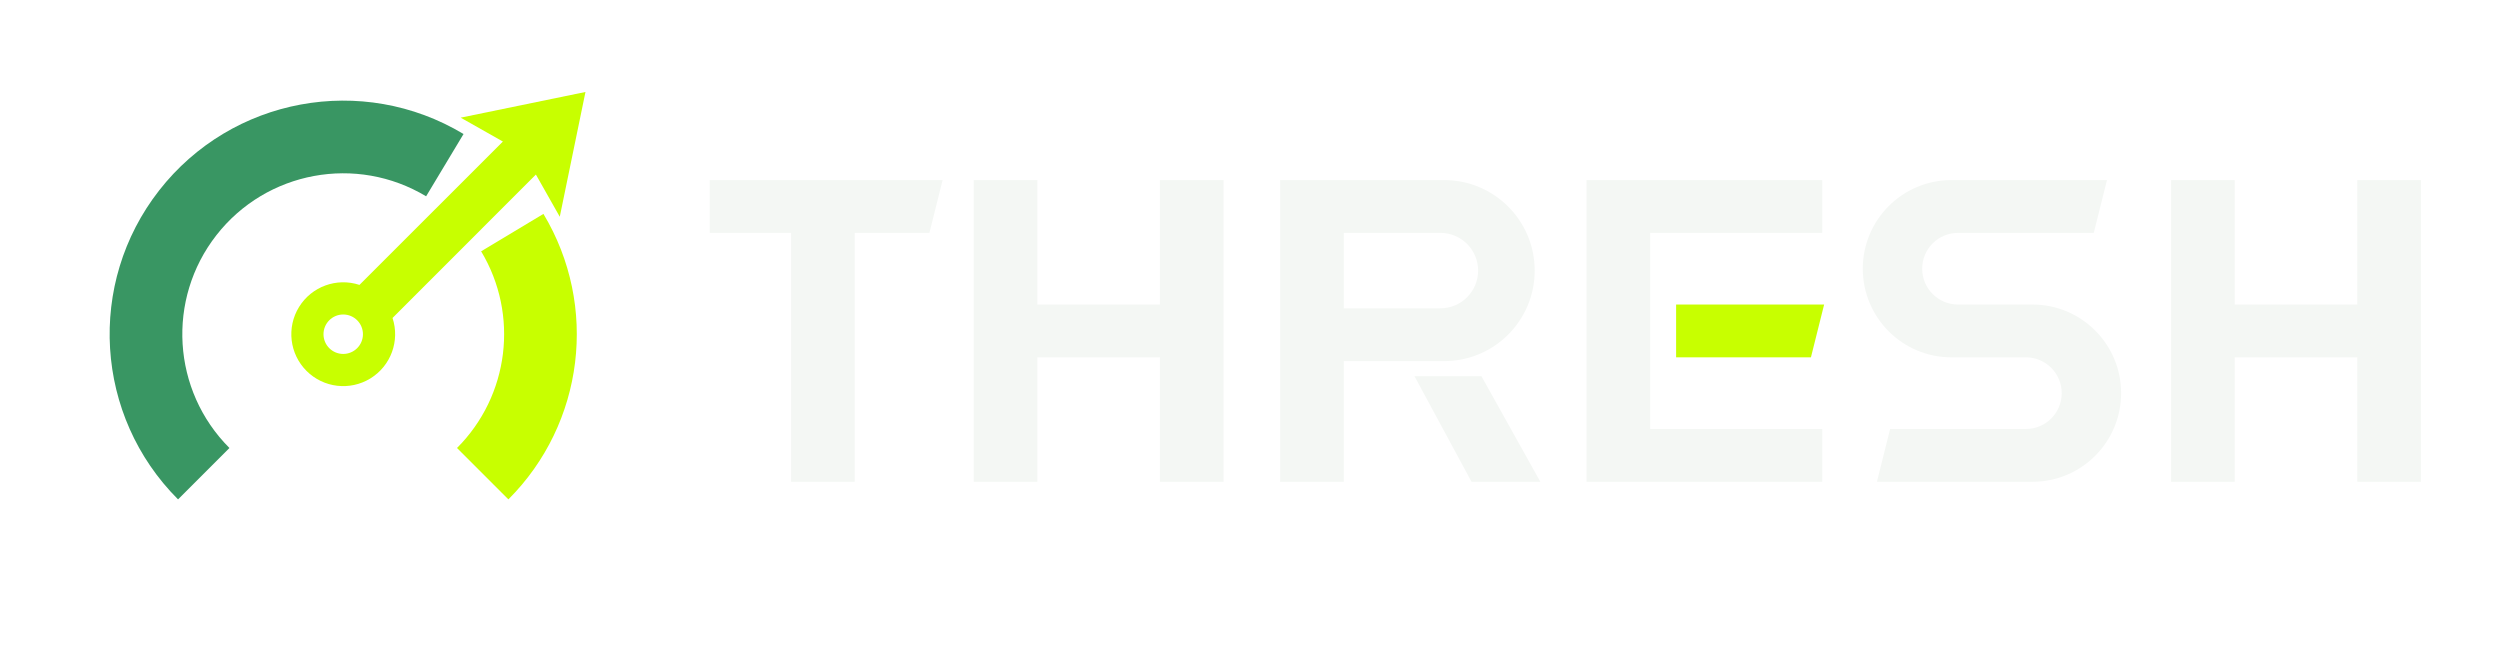
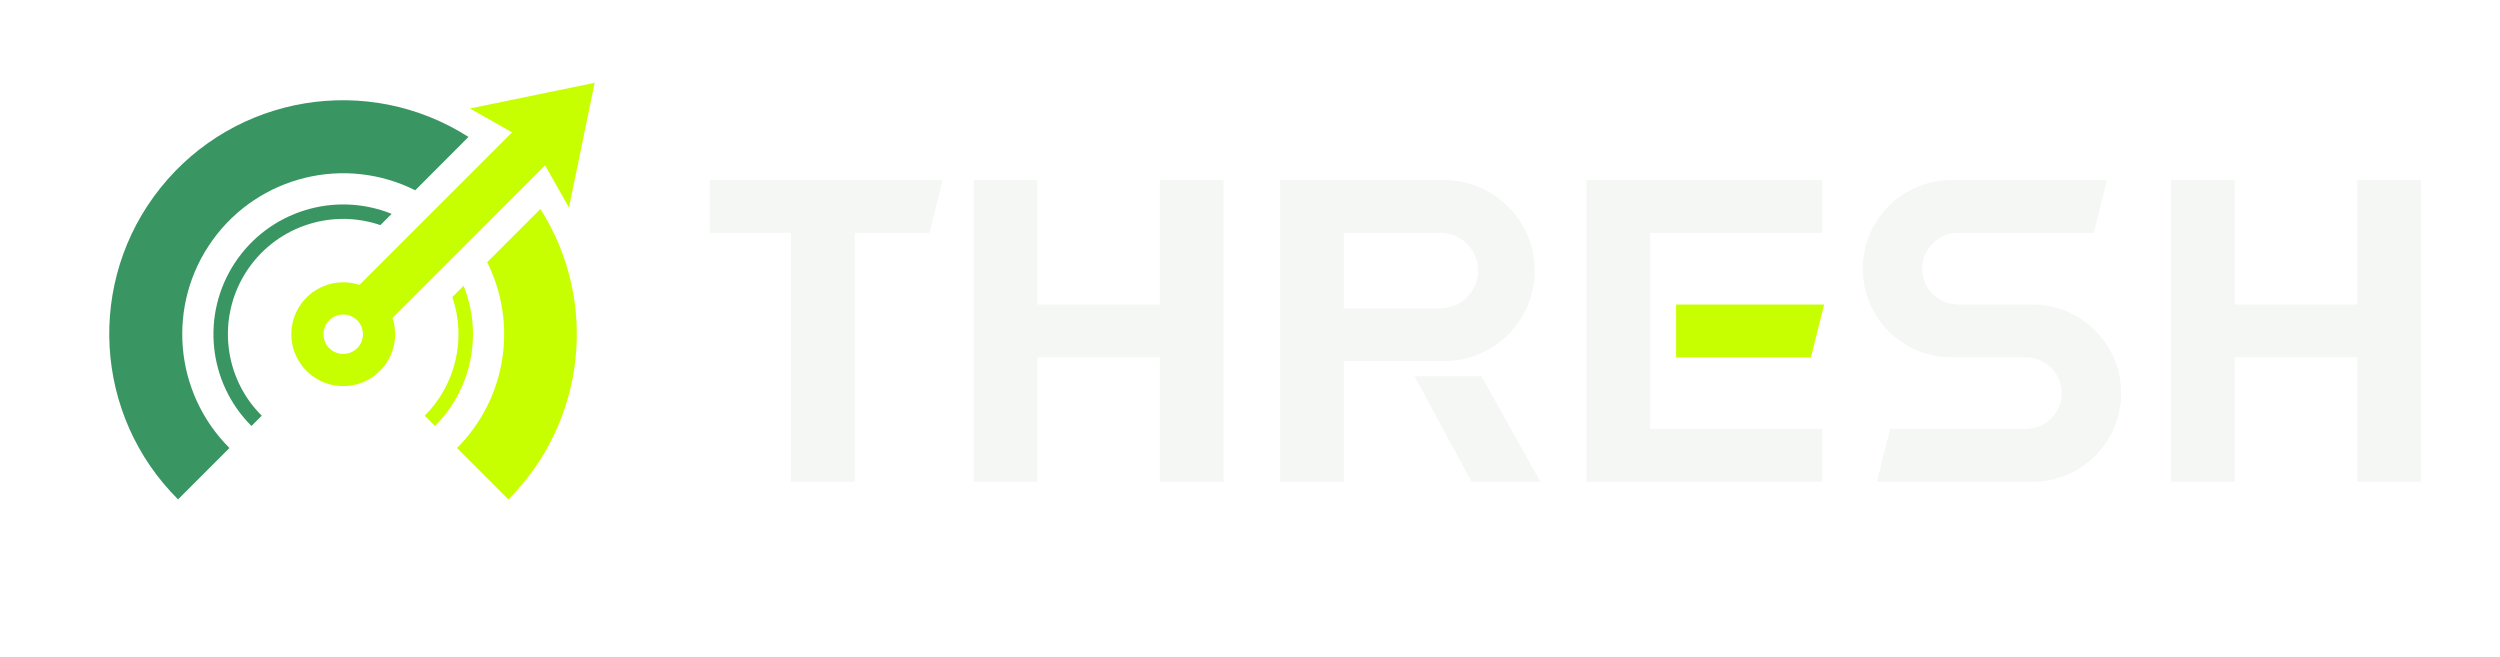
<svg xmlns="http://www.w3.org/2000/svg" viewBox="0 0 472 124" fill="none">
  <g transform="translate(6, -5.5) scale(0.98)">
-     <path d="M 28.18 101.82 A 45 45 0 0 1 83.18 31.43 L 75.97 43.43 A 31 31 0 0 0 38.08 91.92 Z" fill="#399663" />
-     <path d="M 98.57 46.82 A 45 45 0 0 1 91.82 101.82 L 81.92 91.92 A 31 31 0 0 0 86.57 54.03 Z" fill="#C8FF00" />
-     <path d="M 63.13 60.5 L 90.76 32.88 L 82.63 28.28 L 106.67 23.33 L 101.72 47.37 L 97.12 39.24 L 69.5 66.87 A 10 10 0 1 1 63.13 60.5 Z M 63.8 70 A 3.8 3.8 0 1 0 56.2 70 A 3.8 3.8 0 1 0 63.8 70 Z" fill="#C8FF00" fill-rule="evenodd" clip-rule="evenodd" />
+     <path d="M 28.18 101.82 A 45 45 0 0 1 84.13 31.99 L 73.87 42.27 A 31 31 0 0 0 38.08 91.92 Z M 42.32 87.68 A 25 25 0 0 1 69.33 46.81 L 67.16 48.98 A 22.2 22.2 0 0 0 44.30 85.70 Z" fill="#399663" />
+     <path d="M 97.99 45.87 A 45 45 0 0 1 91.82 101.82 L 81.92 91.92 A 31 31 0 0 0 87.73 56.13 Z M 83.19 60.67 A 25 25 0 0 1 77.68 87.68 L 75.70 85.70 A 22.2 22.2 0 0 0 81.02 62.84 Z" fill="#C8FF00" />
+     <path d="M 63.13 60.50 L 92.53 31.11 L 84.40 26.51 L 108.44 21.56 L 103.49 45.60 L 98.89 37.47 L 69.50 66.87 A 10 10 0 1 1 63.13 60.50 Z M 63.80 70.00 A 3.8 3.8 0 1 0 56.20 70.00 A 3.8 3.8 0 1 0 63.80 70.00 Z" fill="#C8FF00" fill-rule="evenodd" clip-rule="evenodd" />
  </g>
  <g transform="translate(134, 34) scale(0.89)">
    <g fill="#F4F7F4">
      <path d="M 0 0 H 49.4 L 46.6 11.2 H 30.75 V 64 H 17.25 V 11.2 H 0 Z" />
      <path d="M 56 0 H 69.5 V 26.4 H 95.5 V 0 H 109 V 64 H 95.5 V 37.6 H 69.5 V 64 H 56 Z" />
      <path d="M 121 0 H 155.8 A 19.2 19.2 0 0 1 155.8 38.4 H 134.5 V 64 H 121 Z M 134.5 11.2 V 27.2 H 155.0 A 8 8 0 0 0 155.0 11.2 Z" fill-rule="evenodd" clip-rule="evenodd" />
      <path d="M 149.5 41.6 H 163.7 L 176.2 64 H 161.6 Z" />
      <path d="M 186 0 H 236 V 11.2 H 199.5 V 52.8 H 236 V 64 H 186 Z" />
      <path d="M 296.4 0 L 293.6 11.2 H 264.8 A 7.6 7.6 0 0 0 264.8 26.4 H 280.6 A 18.8 18.8 0 0 1 280.6 64 H 247.6 L 250.4 52.8 H 279.2 A 7.6 7.6 0 0 0 279.2 37.6 H 263.4 A 18.8 18.8 0 0 1 263.4 0 Z" />
      <path d="M 310 0 H 323.5 V 26.4 H 349.5 V 0 H 363 V 64 H 349.5 V 37.6 H 323.5 V 64 H 310 Z" />
    </g>
    <path d="M 205 26.4 H 236.4 L 233.6 37.6 H 205 Z" fill="#C8FF00" />
  </g>
</svg>
